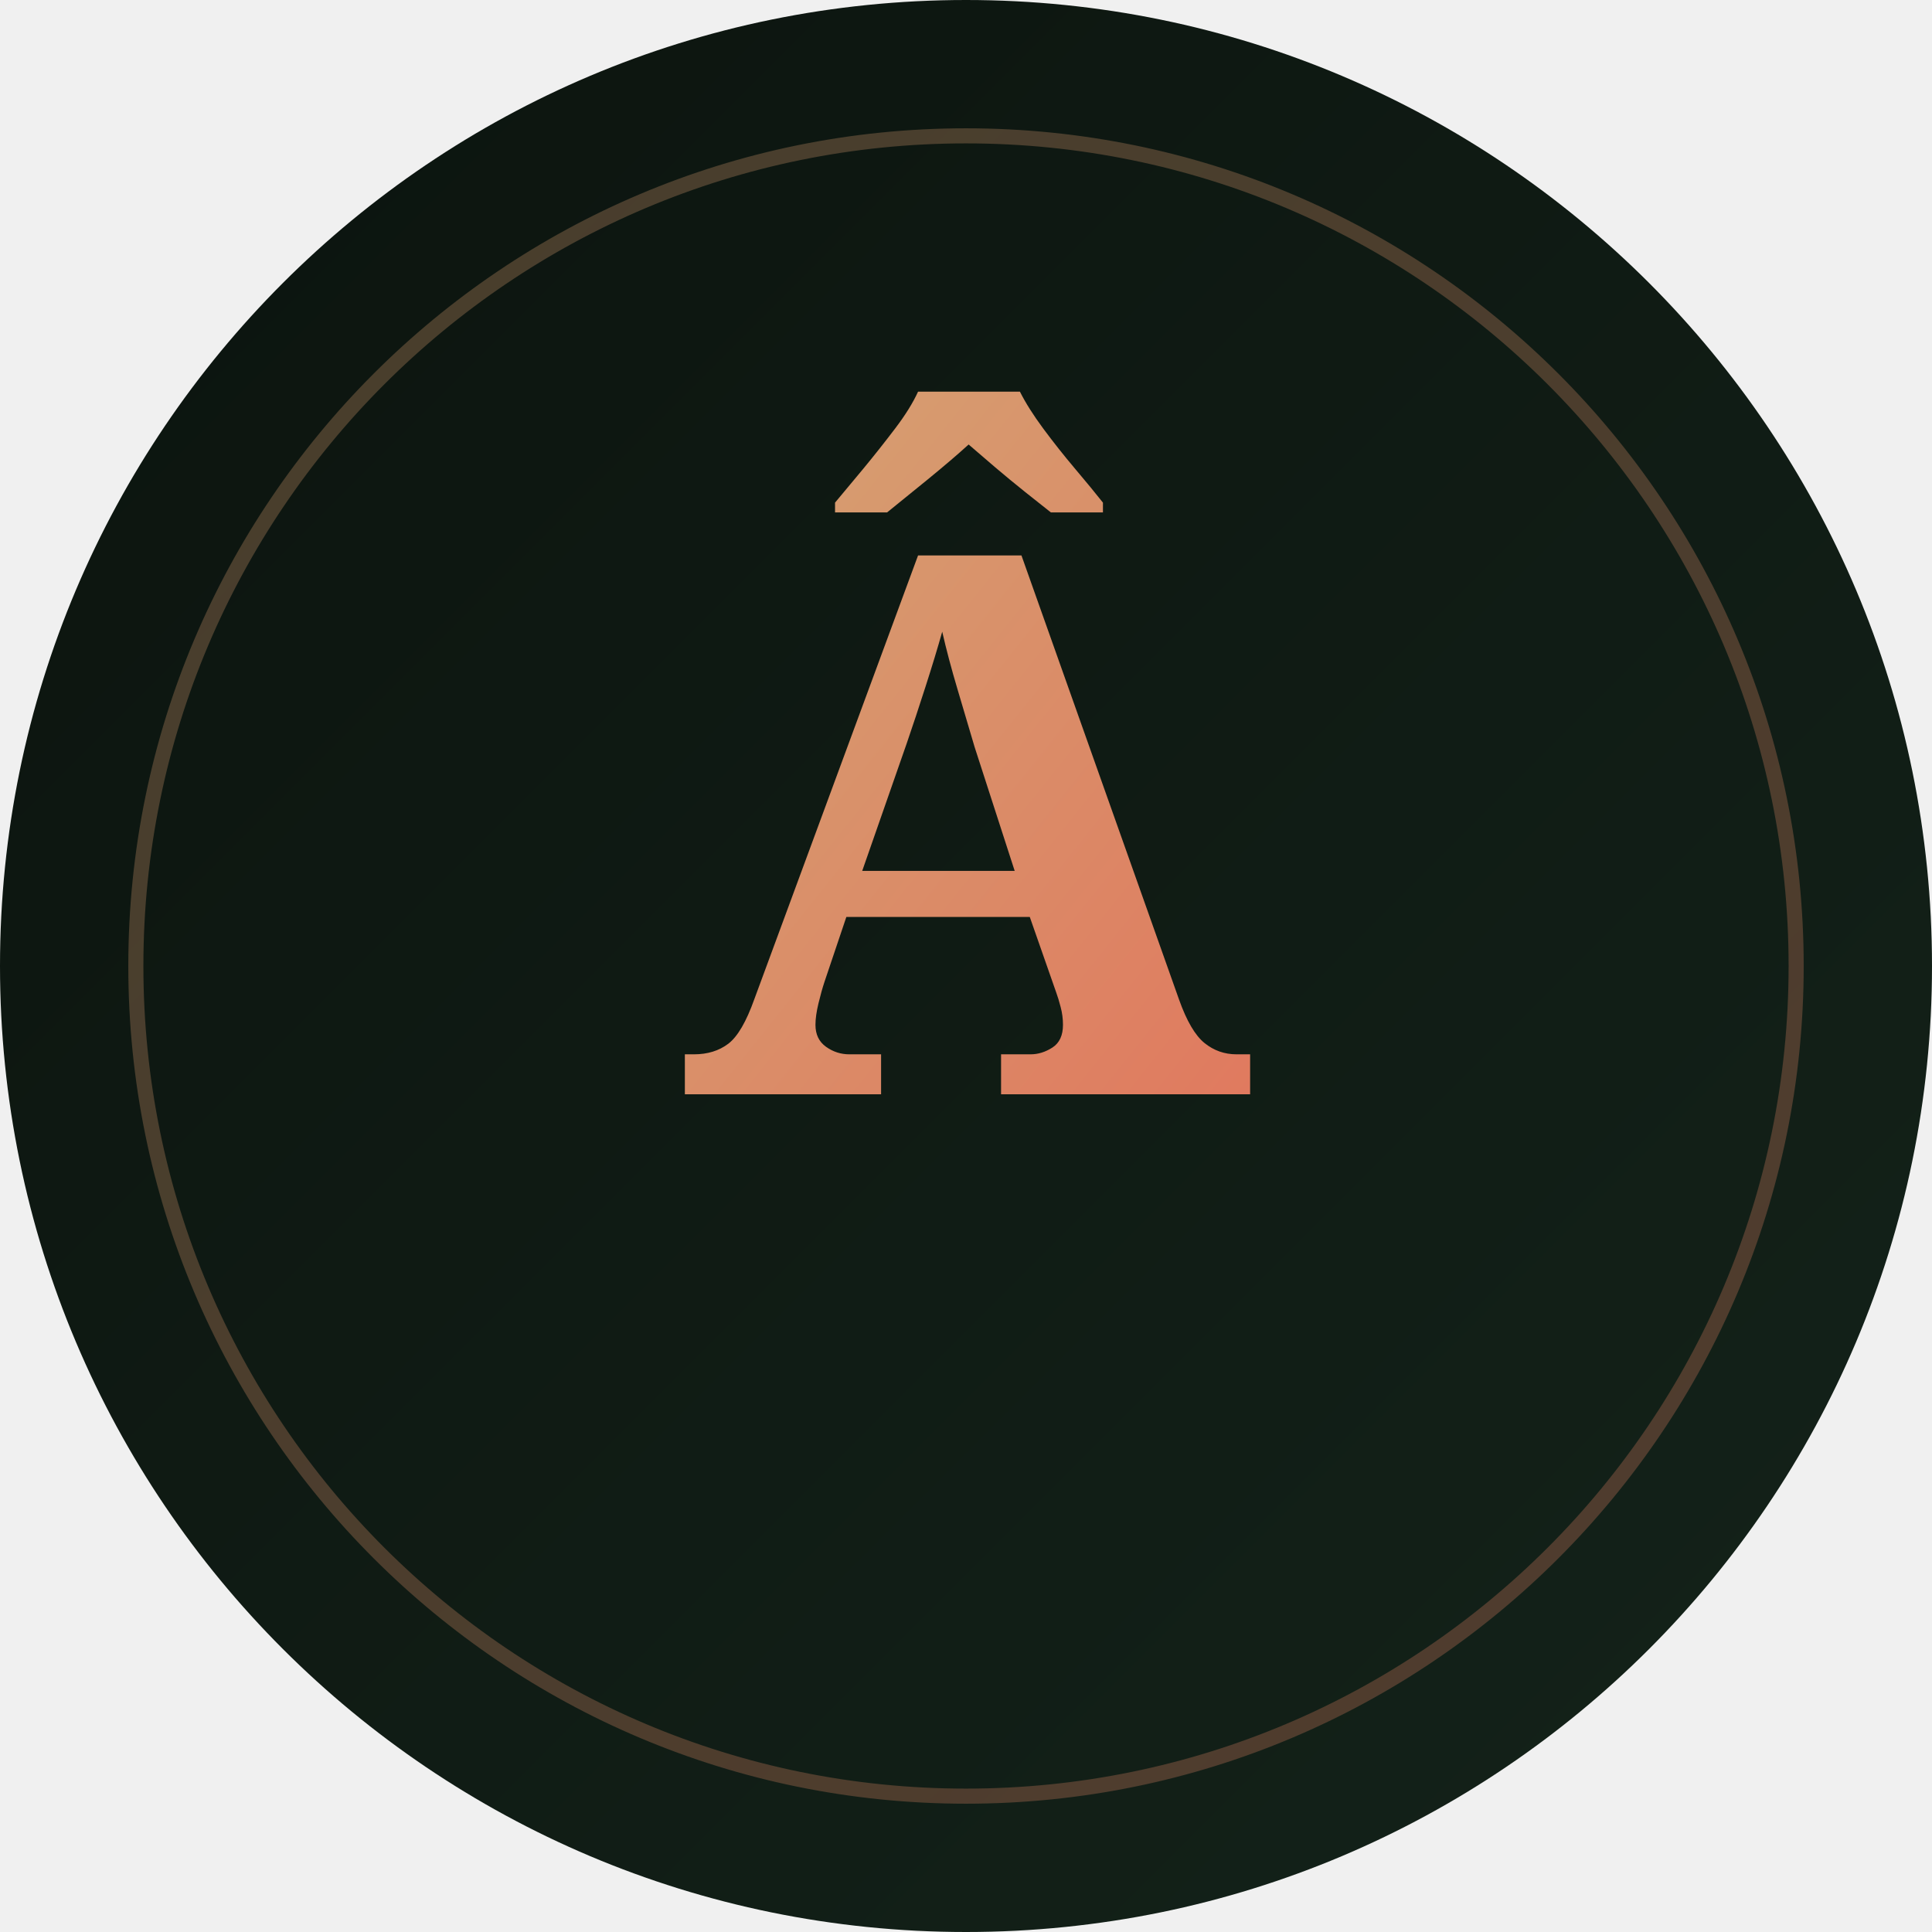
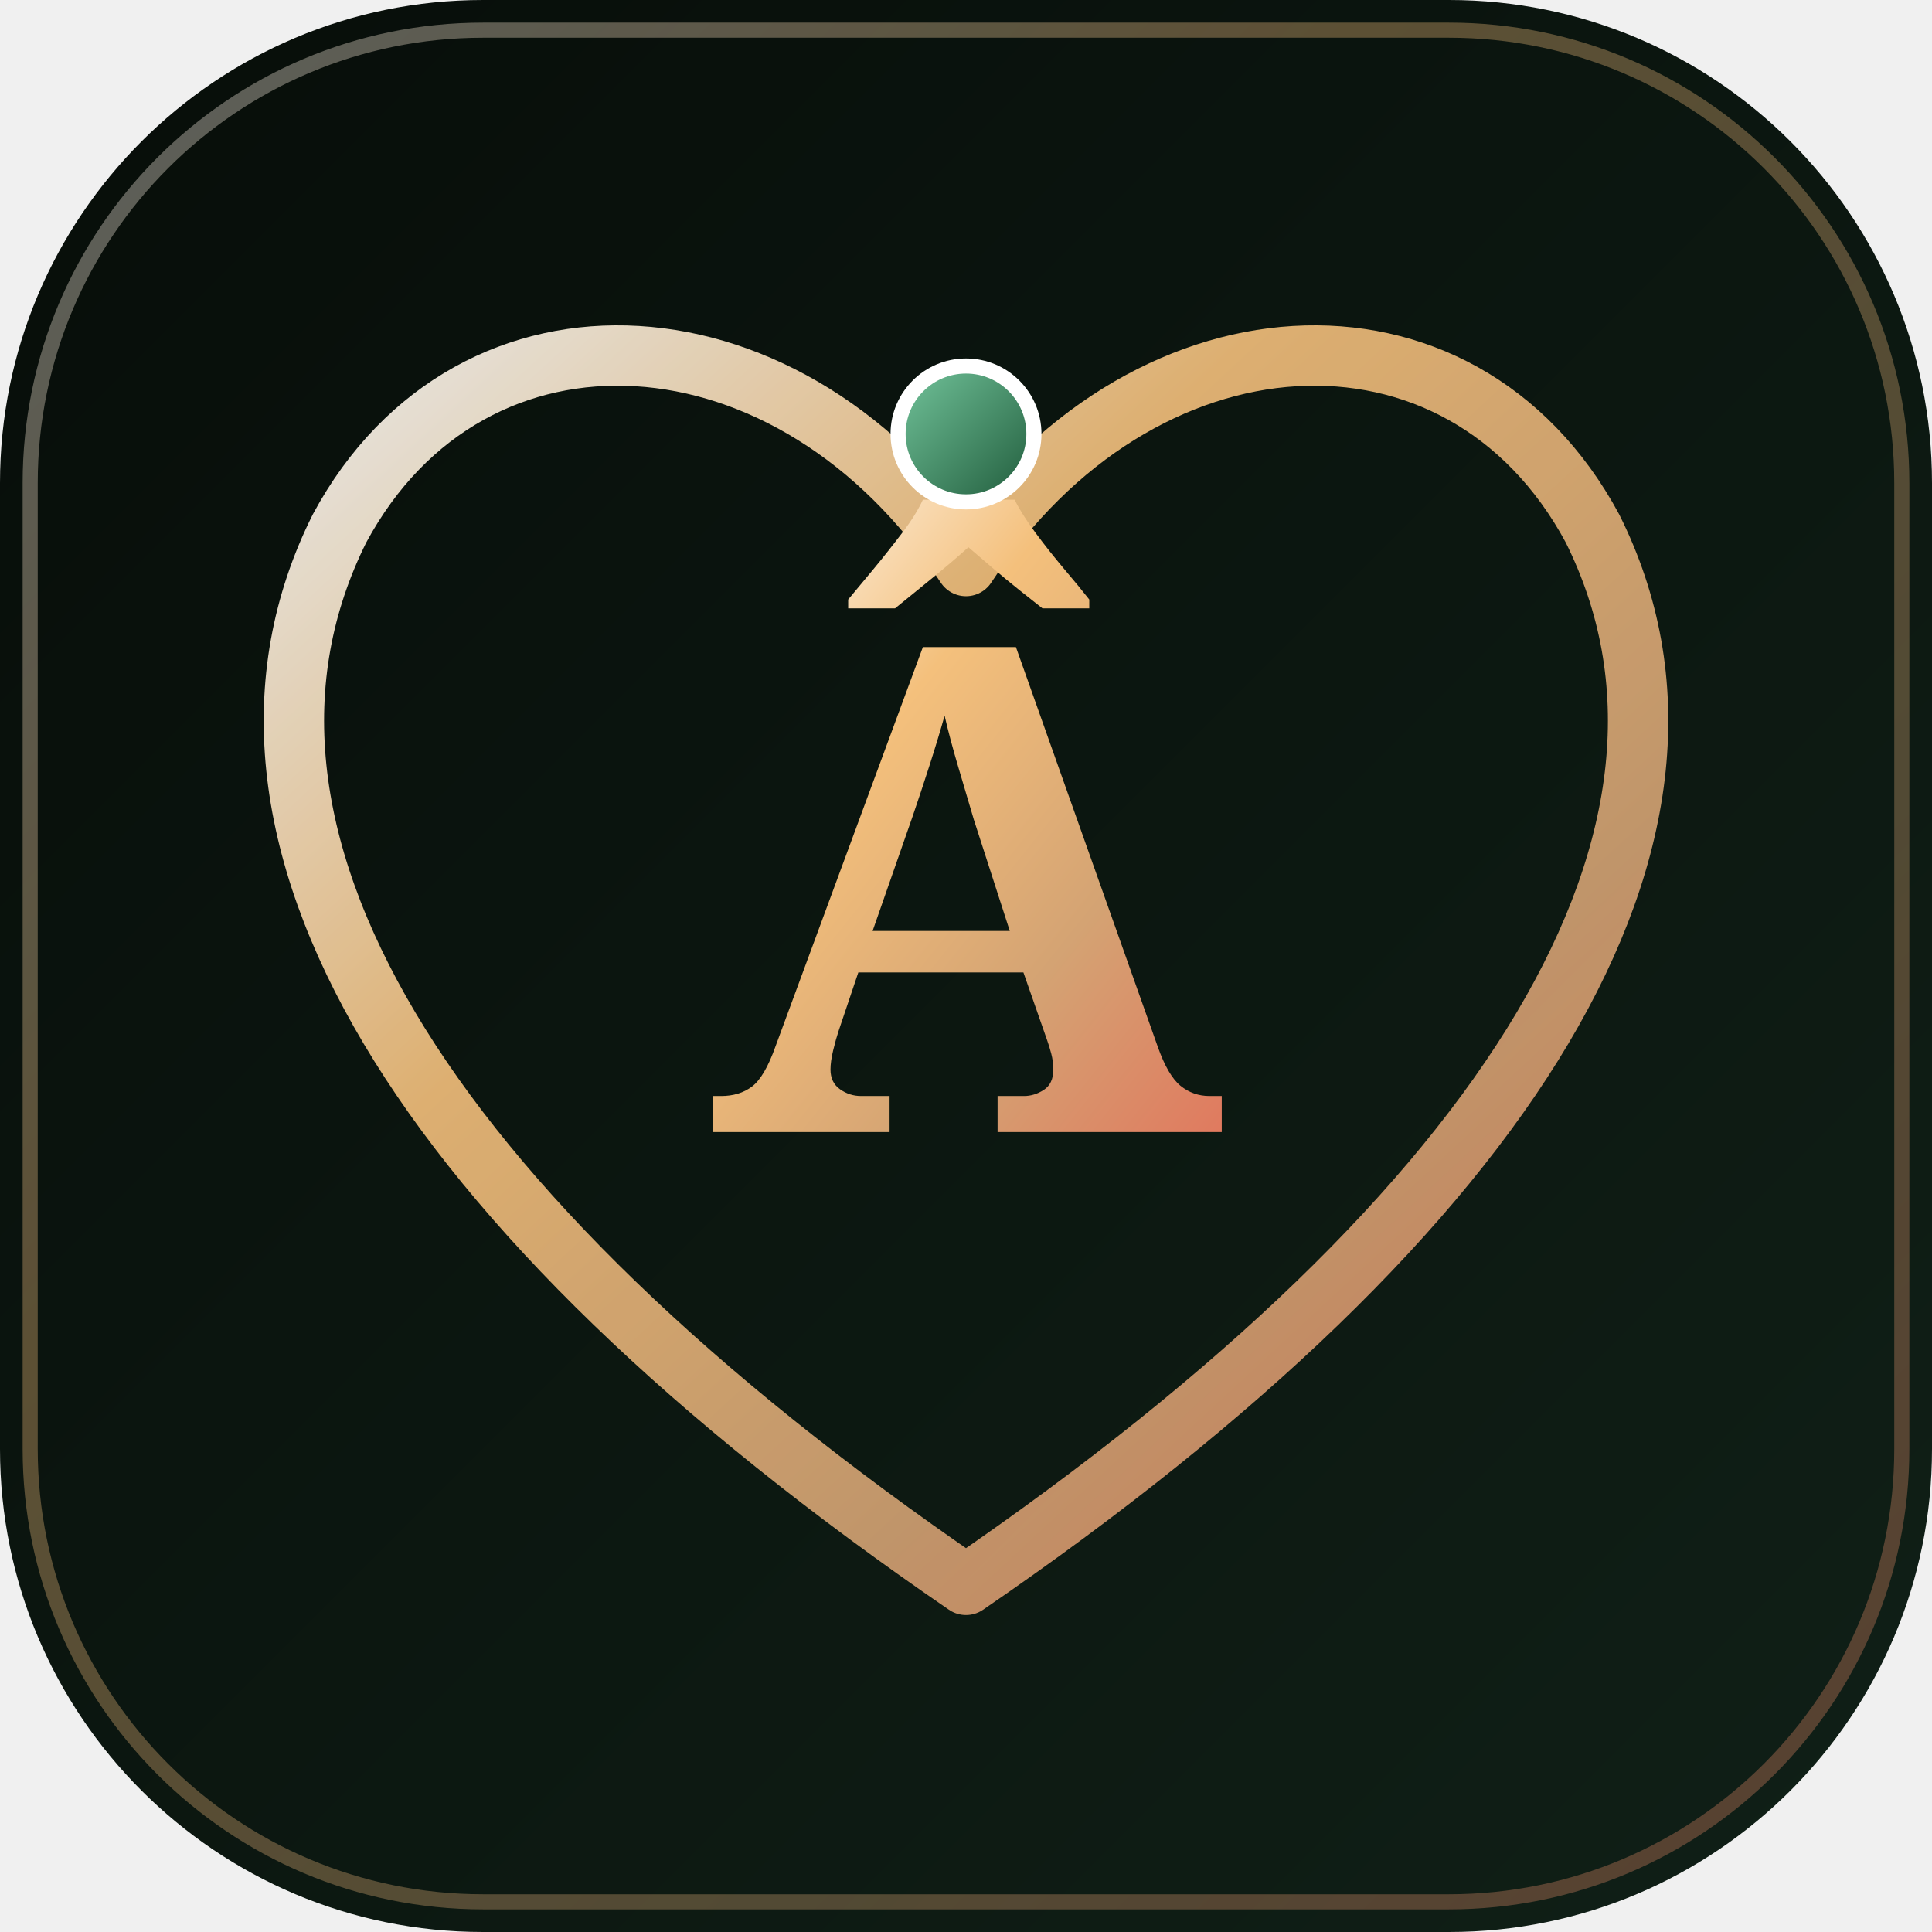
<svg xmlns="http://www.w3.org/2000/svg" viewBox="0 0 512 512">
  <defs>
    <linearGradient id="bg" x1="0%" y1="0%" x2="100%" y2="100%">
-       <stop offset="0%" style="stop-color:#0b130e" />
-       <stop offset="100%" style="stop-color:#14231a" />
+       <stop offset="0%" style="stop-color:#070d09" />
+       <stop offset="100%" style="stop-color:#102017" />
    </linearGradient>
-     <linearGradient id="gold" x1="0%" y1="0%" x2="100%" y2="100%">
-       <stop offset="0%" style="stop-color:#d4a373" />
+     <linearGradient id="goldSheen" x1="0%" y1="0%" x2="100%" y2="100%">
+       <stop offset="0%" style="stop-color:#ffffff" />
+       <stop offset="35%" style="stop-color:#f4c07c" />
+       <stop offset="70%" style="stop-color:#d4a373" />
      <stop offset="100%" style="stop-color:#e07a5f" />
    </linearGradient>
+     <linearGradient id="emerald" x1="0%" y1="0%" x2="100%" y2="100%">
+       <stop offset="0%" style="stop-color:#74c69d" />
+       <stop offset="100%" style="stop-color:#1f5a3a" />
+     </linearGradient>
  </defs>
-   <circle cx="256" cy="256" r="256" fill="url(#bg)" />
-   <circle cx="256" cy="256" r="220" fill="none" stroke="url(#gold)" stroke-width="4" opacity="0.3" />
-   <text x="256" y="290" text-anchor="middle" font-family="serif" font-size="200" font-weight="bold" fill="url(#gold)">Â</text>
+   <rect width="512" height="512" rx="128" fill="url(#bg)" />
+   <rect width="496" height="496" x="8" y="8" rx="120" fill="none" stroke="url(#goldSheen)" stroke-width="4" opacity="0.35" />
+   <path d="M256 420 C110 320, 50 220, 90 140 C125 75, 210 80, 256 150 C302 80, 387 75, 422 140 C462 220, 402 320, 256 420 Z" stroke="url(#goldSheen)" stroke-width="16" fill="none" stroke-linecap="round" stroke-linejoin="round" opacity="0.9" />
+   <text x="256" y="300" text-anchor="middle" font-family="'Cinzel', 'Playfair Display', Georgia, serif" font-size="180" font-weight="900" fill="url(#goldSheen)">Â</text>
+   <circle cx="256" cy="115" r="18" fill="url(#emerald)" stroke="#ffffff" stroke-width="4" />
</svg>
